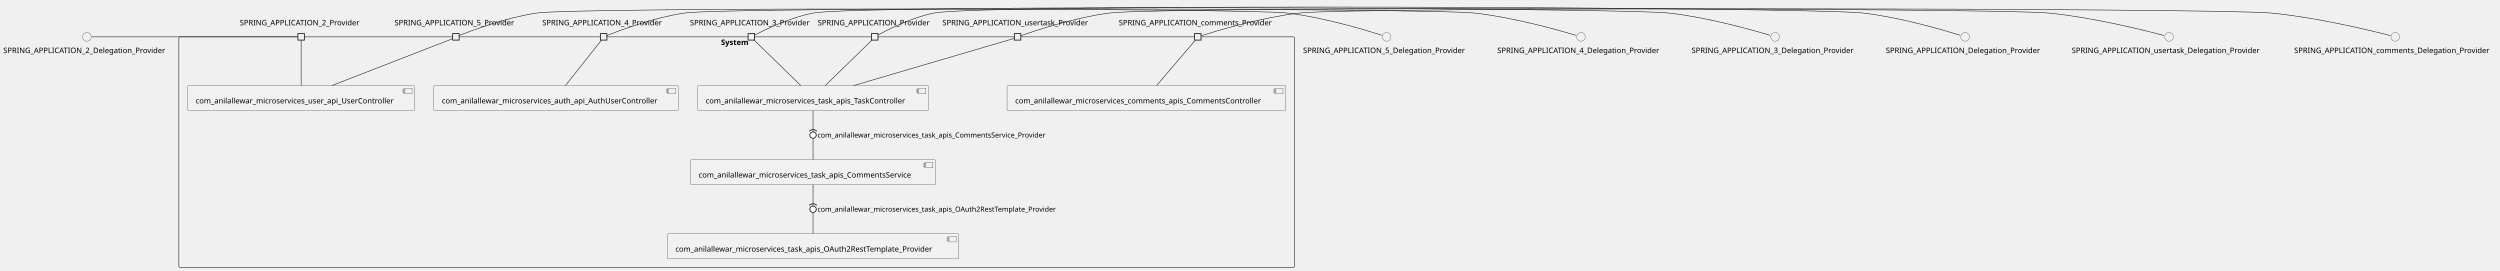
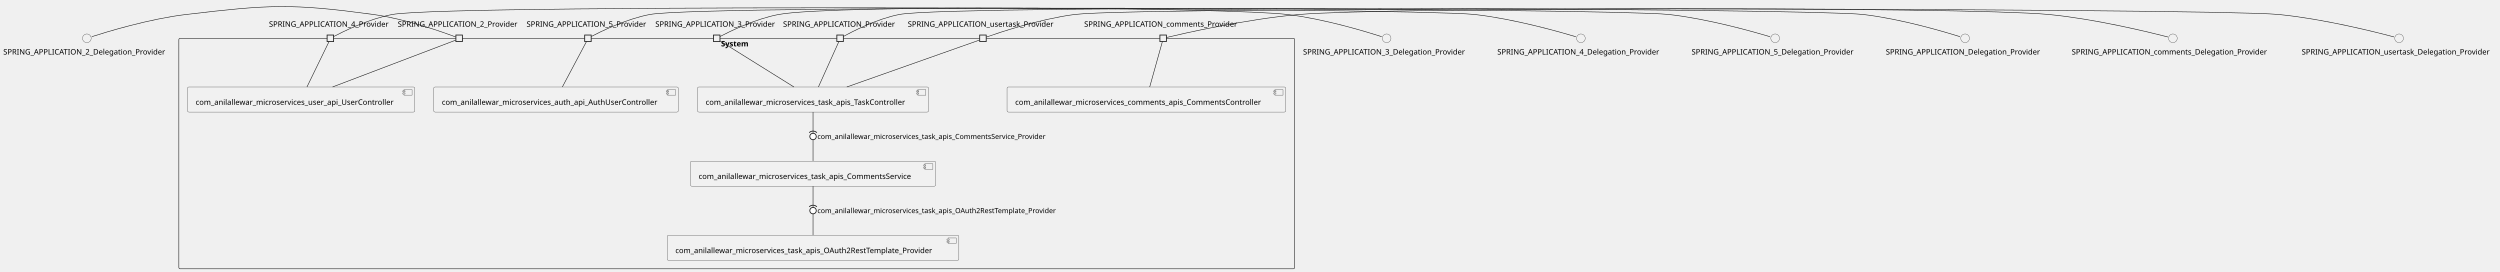
- <svg xmlns="http://www.w3.org/2000/svg" xmlns:xlink="http://www.w3.org/1999/xlink" contentStyleType="text/css" height="500px" preserveAspectRatio="none" style="width:4620px;height:500px;background:#FFFFFF;" version="1.1" viewBox="0 0 4620 500" width="4620px" zoomAndPan="magnify">
+ <svg xmlns="http://www.w3.org/2000/svg" xmlns:xlink="http://www.w3.org/1999/xlink" contentStyleType="text/css" height="502px" preserveAspectRatio="none" style="width:4620px;height:502px;background:#FFFFFF;" version="1.1" viewBox="0 0 4620 502" width="4620px" zoomAndPan="magnify">
  <defs />
  <g>
    <g id="cluster_System">
-       <rect fill="none" height="426" rx="2.5" ry="2.5" style="stroke:#181818;stroke-width:1.0;" width="2062" x="330.5" y="68.11" />
-       <text fill="#000000" font-family="sans-serif" font-size="14" font-weight="bold" lengthAdjust="spacing" textLength="58" x="1332.5" y="83.105">System</text>
+       <rect fill="none" height="426" rx="2.5" ry="2.5" style="stroke:#181818;stroke-width:1.0;" width="2062" x="330.5" y="70.76" />
+       <text fill="#000000" font-family="sans-serif" font-size="14" font-weight="bold" lengthAdjust="spacing" textLength="58" x="1332.5" y="85.755">System</text>
    </g>
    <g id="elem_com_anilallewar_microservices_auth_api_AuthUserController">
-       <a href="anilallewar-microservices-basics-spring-boot.repository#_kCAuhD5iEe-x7uYab6ABoQ" target="_top" title="anilallewar-microservices-basics-spring-boot.repository#_kCAuhD5iEe-x7uYab6ABoQ" xlink:actuate="onRequest" xlink:href="anilallewar-microservices-basics-spring-boot.repository#_kCAuhD5iEe-x7uYab6ABoQ" xlink:show="new" xlink:title="anilallewar-microservices-basics-spring-boot.repository#_kCAuhD5iEe-x7uYab6ABoQ" xlink:type="simple">
-         <rect fill="#F1F1F1" height="46.297" rx="2.5" ry="2.5" style="stroke:#181818;stroke-width:0.5;" width="452" x="801.5" y="158.11" />
-         <rect fill="#F1F1F1" height="10" style="stroke:#181818;stroke-width:0.5;" width="15" x="1233.5" y="163.11" />
-         <rect fill="#F1F1F1" height="2" style="stroke:#181818;stroke-width:0.5;" width="4" x="1231.5" y="165.11" />
-         <rect fill="#F1F1F1" height="2" style="stroke:#181818;stroke-width:0.5;" width="4" x="1231.5" y="169.11" />
-         <text fill="#000000" font-family="sans-serif" font-size="14" lengthAdjust="spacing" textLength="412" x="816.5" y="191.105">com_anilallewar_microservices_auth_api_AuthUserController</text>
+       <a href="anilallewar-microservices-basics-spring-boot.repository#_3fRmKj8rEe-TrZ9xdwLumw" target="_top" title="anilallewar-microservices-basics-spring-boot.repository#_3fRmKj8rEe-TrZ9xdwLumw" xlink:actuate="onRequest" xlink:href="anilallewar-microservices-basics-spring-boot.repository#_3fRmKj8rEe-TrZ9xdwLumw" xlink:show="new" xlink:title="anilallewar-microservices-basics-spring-boot.repository#_3fRmKj8rEe-TrZ9xdwLumw" xlink:type="simple">
+         <rect fill="#F1F1F1" height="46.297" rx="2.5" ry="2.5" style="stroke:#181818;stroke-width:0.5;" width="452" x="801.5" y="160.76" />
+         <rect fill="#F1F1F1" height="10" style="stroke:#181818;stroke-width:0.5;" width="15" x="1233.5" y="165.76" />
+         <rect fill="#F1F1F1" height="2" style="stroke:#181818;stroke-width:0.5;" width="4" x="1231.5" y="167.76" />
+         <rect fill="#F1F1F1" height="2" style="stroke:#181818;stroke-width:0.5;" width="4" x="1231.5" y="171.76" />
+         <text fill="#000000" font-family="sans-serif" font-size="14" lengthAdjust="spacing" textLength="412" x="816.5" y="193.755">com_anilallewar_microservices_auth_api_AuthUserController</text>
      </a>
    </g>
    <g id="elem_com_anilallewar_microservices_comments_apis_CommentsController">
-       <a href="anilallewar-microservices-basics-spring-boot.repository#_kCAuhD5iEe-x7uYab6ABoQ" target="_top" title="anilallewar-microservices-basics-spring-boot.repository#_kCAuhD5iEe-x7uYab6ABoQ" xlink:actuate="onRequest" xlink:href="anilallewar-microservices-basics-spring-boot.repository#_kCAuhD5iEe-x7uYab6ABoQ" xlink:show="new" xlink:title="anilallewar-microservices-basics-spring-boot.repository#_kCAuhD5iEe-x7uYab6ABoQ" xlink:type="simple">
-         <rect fill="#F1F1F1" height="46.297" rx="2.5" ry="2.5" style="stroke:#181818;stroke-width:0.5;" width="515" x="1861" y="158.11" />
-         <rect fill="#F1F1F1" height="10" style="stroke:#181818;stroke-width:0.5;" width="15" x="2356" y="163.11" />
-         <rect fill="#F1F1F1" height="2" style="stroke:#181818;stroke-width:0.5;" width="4" x="2354" y="165.11" />
-         <rect fill="#F1F1F1" height="2" style="stroke:#181818;stroke-width:0.5;" width="4" x="2354" y="169.11" />
-         <text fill="#000000" font-family="sans-serif" font-size="14" lengthAdjust="spacing" textLength="475" x="1876" y="191.105">com_anilallewar_microservices_comments_apis_CommentsController</text>
+       <a href="anilallewar-microservices-basics-spring-boot.repository#_3fRmKj8rEe-TrZ9xdwLumw" target="_top" title="anilallewar-microservices-basics-spring-boot.repository#_3fRmKj8rEe-TrZ9xdwLumw" xlink:actuate="onRequest" xlink:href="anilallewar-microservices-basics-spring-boot.repository#_3fRmKj8rEe-TrZ9xdwLumw" xlink:show="new" xlink:title="anilallewar-microservices-basics-spring-boot.repository#_3fRmKj8rEe-TrZ9xdwLumw" xlink:type="simple">
+         <rect fill="#F1F1F1" height="46.297" rx="2.5" ry="2.5" style="stroke:#181818;stroke-width:0.5;" width="515" x="1861" y="160.76" />
+         <rect fill="#F1F1F1" height="10" style="stroke:#181818;stroke-width:0.5;" width="15" x="2356" y="165.76" />
+         <rect fill="#F1F1F1" height="2" style="stroke:#181818;stroke-width:0.5;" width="4" x="2354" y="167.76" />
+         <rect fill="#F1F1F1" height="2" style="stroke:#181818;stroke-width:0.5;" width="4" x="2354" y="171.76" />
+         <text fill="#000000" font-family="sans-serif" font-size="14" lengthAdjust="spacing" textLength="475" x="1876" y="193.755">com_anilallewar_microservices_comments_apis_CommentsController</text>
      </a>
    </g>
    <g id="elem_com_anilallewar_microservices_task_apis_CommentsService">
-       <a href="anilallewar-microservices-basics-spring-boot.repository#_kCAuhD5iEe-x7uYab6ABoQ" target="_top" title="anilallewar-microservices-basics-spring-boot.repository#_kCAuhD5iEe-x7uYab6ABoQ" xlink:actuate="onRequest" xlink:href="anilallewar-microservices-basics-spring-boot.repository#_kCAuhD5iEe-x7uYab6ABoQ" xlink:show="new" xlink:title="anilallewar-microservices-basics-spring-boot.repository#_kCAuhD5iEe-x7uYab6ABoQ" xlink:type="simple">
-         <rect fill="#F1F1F1" height="46.297" rx="2.5" ry="2.5" style="stroke:#181818;stroke-width:0.5;" width="453" x="1276" y="295.11" />
-         <rect fill="#F1F1F1" height="10" style="stroke:#181818;stroke-width:0.5;" width="15" x="1709" y="300.11" />
-         <rect fill="#F1F1F1" height="2" style="stroke:#181818;stroke-width:0.5;" width="4" x="1707" y="302.11" />
-         <rect fill="#F1F1F1" height="2" style="stroke:#181818;stroke-width:0.5;" width="4" x="1707" y="306.11" />
-         <text fill="#000000" font-family="sans-serif" font-size="14" lengthAdjust="spacing" textLength="413" x="1291" y="328.105">com_anilallewar_microservices_task_apis_CommentsService</text>
+       <a href="anilallewar-microservices-basics-spring-boot.repository#_3fRmKj8rEe-TrZ9xdwLumw" target="_top" title="anilallewar-microservices-basics-spring-boot.repository#_3fRmKj8rEe-TrZ9xdwLumw" xlink:actuate="onRequest" xlink:href="anilallewar-microservices-basics-spring-boot.repository#_3fRmKj8rEe-TrZ9xdwLumw" xlink:show="new" xlink:title="anilallewar-microservices-basics-spring-boot.repository#_3fRmKj8rEe-TrZ9xdwLumw" xlink:type="simple">
+         <rect fill="#F1F1F1" height="46.297" rx="2.5" ry="2.5" style="stroke:#181818;stroke-width:0.5;" width="453" x="1276" y="297.76" />
+         <rect fill="#F1F1F1" height="10" style="stroke:#181818;stroke-width:0.5;" width="15" x="1709" y="302.76" />
+         <rect fill="#F1F1F1" height="2" style="stroke:#181818;stroke-width:0.5;" width="4" x="1707" y="304.76" />
+         <rect fill="#F1F1F1" height="2" style="stroke:#181818;stroke-width:0.5;" width="4" x="1707" y="308.76" />
+         <text fill="#000000" font-family="sans-serif" font-size="14" lengthAdjust="spacing" textLength="413" x="1291" y="330.755">com_anilallewar_microservices_task_apis_CommentsService</text>
      </a>
    </g>
    <g id="elem_com_anilallewar_microservices_task_apis_OAuth2RestTemplate_Provider">
-       <a href="anilallewar-microservices-basics-spring-boot.repository#_kCAuhD5iEe-x7uYab6ABoQ" target="_top" title="anilallewar-microservices-basics-spring-boot.repository#_kCAuhD5iEe-x7uYab6ABoQ" xlink:actuate="onRequest" xlink:href="anilallewar-microservices-basics-spring-boot.repository#_kCAuhD5iEe-x7uYab6ABoQ" xlink:show="new" xlink:title="anilallewar-microservices-basics-spring-boot.repository#_kCAuhD5iEe-x7uYab6ABoQ" xlink:type="simple">
-         <rect fill="#F1F1F1" height="46.297" rx="2.5" ry="2.5" style="stroke:#181818;stroke-width:0.5;" width="539" x="1233" y="432.11" />
-         <rect fill="#F1F1F1" height="10" style="stroke:#181818;stroke-width:0.5;" width="15" x="1752" y="437.11" />
-         <rect fill="#F1F1F1" height="2" style="stroke:#181818;stroke-width:0.5;" width="4" x="1750" y="439.11" />
-         <rect fill="#F1F1F1" height="2" style="stroke:#181818;stroke-width:0.5;" width="4" x="1750" y="443.11" />
-         <text fill="#000000" font-family="sans-serif" font-size="14" lengthAdjust="spacing" textLength="499" x="1248" y="465.105">com_anilallewar_microservices_task_apis_OAuth2RestTemplate_Provider</text>
+       <a href="anilallewar-microservices-basics-spring-boot.repository#_3fRmKj8rEe-TrZ9xdwLumw" target="_top" title="anilallewar-microservices-basics-spring-boot.repository#_3fRmKj8rEe-TrZ9xdwLumw" xlink:actuate="onRequest" xlink:href="anilallewar-microservices-basics-spring-boot.repository#_3fRmKj8rEe-TrZ9xdwLumw" xlink:show="new" xlink:title="anilallewar-microservices-basics-spring-boot.repository#_3fRmKj8rEe-TrZ9xdwLumw" xlink:type="simple">
+         <rect fill="#F1F1F1" height="46.297" rx="2.5" ry="2.5" style="stroke:#181818;stroke-width:0.5;" width="539" x="1233" y="434.76" />
+         <rect fill="#F1F1F1" height="10" style="stroke:#181818;stroke-width:0.5;" width="15" x="1752" y="439.76" />
+         <rect fill="#F1F1F1" height="2" style="stroke:#181818;stroke-width:0.5;" width="4" x="1750" y="441.76" />
+         <rect fill="#F1F1F1" height="2" style="stroke:#181818;stroke-width:0.5;" width="4" x="1750" y="445.76" />
+         <text fill="#000000" font-family="sans-serif" font-size="14" lengthAdjust="spacing" textLength="499" x="1248" y="467.755">com_anilallewar_microservices_task_apis_OAuth2RestTemplate_Provider</text>
      </a>
    </g>
    <g id="elem_com_anilallewar_microservices_task_apis_TaskController">
-       <a href="anilallewar-microservices-basics-spring-boot.repository#_kCAuhD5iEe-x7uYab6ABoQ" target="_top" title="anilallewar-microservices-basics-spring-boot.repository#_kCAuhD5iEe-x7uYab6ABoQ" xlink:actuate="onRequest" xlink:href="anilallewar-microservices-basics-spring-boot.repository#_kCAuhD5iEe-x7uYab6ABoQ" xlink:show="new" xlink:title="anilallewar-microservices-basics-spring-boot.repository#_kCAuhD5iEe-x7uYab6ABoQ" xlink:type="simple">
-         <rect fill="#F1F1F1" height="46.297" rx="2.5" ry="2.5" style="stroke:#181818;stroke-width:0.5;" width="427" x="1289" y="158.11" />
-         <rect fill="#F1F1F1" height="10" style="stroke:#181818;stroke-width:0.5;" width="15" x="1696" y="163.11" />
-         <rect fill="#F1F1F1" height="2" style="stroke:#181818;stroke-width:0.5;" width="4" x="1694" y="165.11" />
-         <rect fill="#F1F1F1" height="2" style="stroke:#181818;stroke-width:0.5;" width="4" x="1694" y="169.11" />
-         <text fill="#000000" font-family="sans-serif" font-size="14" lengthAdjust="spacing" textLength="387" x="1304" y="191.105">com_anilallewar_microservices_task_apis_TaskController</text>
+       <a href="anilallewar-microservices-basics-spring-boot.repository#_3fRmKj8rEe-TrZ9xdwLumw" target="_top" title="anilallewar-microservices-basics-spring-boot.repository#_3fRmKj8rEe-TrZ9xdwLumw" xlink:actuate="onRequest" xlink:href="anilallewar-microservices-basics-spring-boot.repository#_3fRmKj8rEe-TrZ9xdwLumw" xlink:show="new" xlink:title="anilallewar-microservices-basics-spring-boot.repository#_3fRmKj8rEe-TrZ9xdwLumw" xlink:type="simple">
+         <rect fill="#F1F1F1" height="46.297" rx="2.5" ry="2.5" style="stroke:#181818;stroke-width:0.5;" width="427" x="1289" y="160.76" />
+         <rect fill="#F1F1F1" height="10" style="stroke:#181818;stroke-width:0.5;" width="15" x="1696" y="165.76" />
+         <rect fill="#F1F1F1" height="2" style="stroke:#181818;stroke-width:0.5;" width="4" x="1694" y="167.76" />
+         <rect fill="#F1F1F1" height="2" style="stroke:#181818;stroke-width:0.5;" width="4" x="1694" y="171.76" />
+         <text fill="#000000" font-family="sans-serif" font-size="14" lengthAdjust="spacing" textLength="387" x="1304" y="193.755">com_anilallewar_microservices_task_apis_TaskController</text>
      </a>
    </g>
    <g id="elem_com_anilallewar_microservices_user_api_UserController">
-       <a href="anilallewar-microservices-basics-spring-boot.repository#_kCAuhD5iEe-x7uYab6ABoQ" target="_top" title="anilallewar-microservices-basics-spring-boot.repository#_kCAuhD5iEe-x7uYab6ABoQ" xlink:actuate="onRequest" xlink:href="anilallewar-microservices-basics-spring-boot.repository#_kCAuhD5iEe-x7uYab6ABoQ" xlink:show="new" xlink:title="anilallewar-microservices-basics-spring-boot.repository#_kCAuhD5iEe-x7uYab6ABoQ" xlink:type="simple">
-         <rect fill="#F1F1F1" height="46.297" rx="2.5" ry="2.5" style="stroke:#181818;stroke-width:0.5;" width="420" x="346.5" y="158.11" />
-         <rect fill="#F1F1F1" height="10" style="stroke:#181818;stroke-width:0.5;" width="15" x="746.5" y="163.11" />
-         <rect fill="#F1F1F1" height="2" style="stroke:#181818;stroke-width:0.5;" width="4" x="744.5" y="165.11" />
-         <rect fill="#F1F1F1" height="2" style="stroke:#181818;stroke-width:0.5;" width="4" x="744.5" y="169.11" />
-         <text fill="#000000" font-family="sans-serif" font-size="14" lengthAdjust="spacing" textLength="380" x="361.5" y="191.105">com_anilallewar_microservices_user_api_UserController</text>
+       <a href="anilallewar-microservices-basics-spring-boot.repository#_3fRmKj8rEe-TrZ9xdwLumw" target="_top" title="anilallewar-microservices-basics-spring-boot.repository#_3fRmKj8rEe-TrZ9xdwLumw" xlink:actuate="onRequest" xlink:href="anilallewar-microservices-basics-spring-boot.repository#_3fRmKj8rEe-TrZ9xdwLumw" xlink:show="new" xlink:title="anilallewar-microservices-basics-spring-boot.repository#_3fRmKj8rEe-TrZ9xdwLumw" xlink:type="simple">
+         <rect fill="#F1F1F1" height="46.297" rx="2.5" ry="2.5" style="stroke:#181818;stroke-width:0.5;" width="420" x="346.5" y="160.76" />
+         <rect fill="#F1F1F1" height="10" style="stroke:#181818;stroke-width:0.5;" width="15" x="746.5" y="165.76" />
+         <rect fill="#F1F1F1" height="2" style="stroke:#181818;stroke-width:0.5;" width="4" x="744.5" y="167.76" />
+         <rect fill="#F1F1F1" height="2" style="stroke:#181818;stroke-width:0.5;" width="4" x="744.5" y="171.76" />
+         <text fill="#000000" font-family="sans-serif" font-size="14" lengthAdjust="spacing" textLength="380" x="361.5" y="193.755">com_anilallewar_microservices_user_api_UserController</text>
      </a>
    </g>
-     <text fill="#000000" font-family="sans-serif" font-size="14" lengthAdjust="spacing" textLength="227" x="443" y="46.808">SPRING_APPLICATION_2_Provider</text>
-     <rect fill="#F1F1F1" height="12" style="stroke:#181818;stroke-width:1.5;" width="12" x="550.5" y="62.11" />
-     <text fill="#000000" font-family="sans-serif" font-size="14" lengthAdjust="spacing" textLength="227" x="1275" y="46.808">SPRING_APPLICATION_3_Provider</text>
-     <rect fill="#F1F1F1" height="12" style="stroke:#181818;stroke-width:1.5;" width="12" x="1382.5" y="62.11" />
-     <text fill="#000000" font-family="sans-serif" font-size="14" lengthAdjust="spacing" textLength="227" x="1002" y="46.808">SPRING_APPLICATION_4_Provider</text>
-     <rect fill="#F1F1F1" height="12" style="stroke:#181818;stroke-width:1.5;" width="12" x="1109.5" y="62.11" />
-     <text fill="#000000" font-family="sans-serif" font-size="14" lengthAdjust="spacing" textLength="227" x="729" y="46.808">SPRING_APPLICATION_5_Provider</text>
-     <rect fill="#F1F1F1" height="12" style="stroke:#181818;stroke-width:1.5;" width="12" x="836.5" y="62.11" />
-     <text fill="#000000" font-family="sans-serif" font-size="14" lengthAdjust="spacing" textLength="211" x="1511" y="46.808">SPRING_APPLICATION_Provider</text>
-     <rect fill="#F1F1F1" height="12" style="stroke:#181818;stroke-width:1.5;" width="12" x="1610.5" y="62.11" />
-     <text fill="#000000" font-family="sans-serif" font-size="14" lengthAdjust="spacing" textLength="292" x="2067.5" y="46.808">SPRING_APPLICATION_comments_Provider</text>
-     <rect fill="#F1F1F1" height="12" style="stroke:#181818;stroke-width:1.5;" width="12" x="2207.5" y="62.11" />
-     <text fill="#000000" font-family="sans-serif" font-size="14" lengthAdjust="spacing" textLength="278" x="1741.5" y="46.808">SPRING_APPLICATION_usertask_Provider</text>
-     <rect fill="#F1F1F1" height="12" style="stroke:#181818;stroke-width:1.5;" width="12" x="1874.5" y="62.11" />
+     <text fill="#000000" font-family="sans-serif" font-size="14" lengthAdjust="spacing" textLength="227" x="735" y="49.458">SPRING_APPLICATION_2_Provider</text>
+     <rect fill="#F1F1F1" height="12" style="stroke:#181818;stroke-width:1.5;" width="12" x="842.5" y="64.76" />
+     <text fill="#000000" font-family="sans-serif" font-size="14" lengthAdjust="spacing" textLength="227" x="1211" y="49.458">SPRING_APPLICATION_3_Provider</text>
+     <rect fill="#F1F1F1" height="12" style="stroke:#181818;stroke-width:1.5;" width="12" x="1318.5" y="64.76" />
+     <text fill="#000000" font-family="sans-serif" font-size="14" lengthAdjust="spacing" textLength="227" x="497" y="49.458">SPRING_APPLICATION_4_Provider</text>
+     <rect fill="#F1F1F1" height="12" style="stroke:#181818;stroke-width:1.5;" width="12" x="604.5" y="64.76" />
+     <text fill="#000000" font-family="sans-serif" font-size="14" lengthAdjust="spacing" textLength="227" x="973" y="49.458">SPRING_APPLICATION_5_Provider</text>
+     <rect fill="#F1F1F1" height="12" style="stroke:#181818;stroke-width:1.5;" width="12" x="1080.5" y="64.76" />
+     <text fill="#000000" font-family="sans-serif" font-size="14" lengthAdjust="spacing" textLength="211" x="1447" y="49.458">SPRING_APPLICATION_Provider</text>
+     <rect fill="#F1F1F1" height="12" style="stroke:#181818;stroke-width:1.5;" width="12" x="1546.5" y="64.76" />
+     <text fill="#000000" font-family="sans-serif" font-size="14" lengthAdjust="spacing" textLength="292" x="2003.5" y="49.458">SPRING_APPLICATION_comments_Provider</text>
+     <rect fill="#F1F1F1" height="12" style="stroke:#181818;stroke-width:1.5;" width="12" x="2143.5" y="64.76" />
+     <text fill="#000000" font-family="sans-serif" font-size="14" lengthAdjust="spacing" textLength="278" x="1677.5" y="49.458">SPRING_APPLICATION_usertask_Provider</text>
+     <rect fill="#F1F1F1" height="12" style="stroke:#181818;stroke-width:1.5;" width="12" x="1810.5" y="64.76" />
    <g id="elem_SPRING_APPLICATION_2_Delegation_Provider">
-       <ellipse cx="160.5" cy="68.11" fill="#F1F1F1" rx="8" ry="8" style="stroke:#181818;stroke-width:0.5;" />
-       <text fill="#000000" font-family="sans-serif" font-size="14" lengthAdjust="spacing" textLength="309" x="6" y="98.105">SPRING_APPLICATION_2_Delegation_Provider</text>
+       <ellipse cx="160.5" cy="70.76" fill="#F1F1F1" rx="8" ry="8" style="stroke:#181818;stroke-width:0.5;" />
+       <text fill="#000000" font-family="sans-serif" font-size="14" lengthAdjust="spacing" textLength="309" x="6" y="100.755">SPRING_APPLICATION_2_Delegation_Provider</text>
    </g>
    <g id="elem_SPRING_APPLICATION_3_Delegation_Provider">
-       <ellipse cx="3280.5" cy="68.11" fill="#F1F1F1" rx="8" ry="8" style="stroke:#181818;stroke-width:0.5;" />
-       <text fill="#000000" font-family="sans-serif" font-size="14" lengthAdjust="spacing" textLength="309" x="3126" y="98.105">SPRING_APPLICATION_3_Delegation_Provider</text>
+       <ellipse cx="2562.5" cy="70.76" fill="#F1F1F1" rx="8" ry="8" style="stroke:#181818;stroke-width:0.5;" />
+       <text fill="#000000" font-family="sans-serif" font-size="14" lengthAdjust="spacing" textLength="309" x="2408" y="100.755">SPRING_APPLICATION_3_Delegation_Provider</text>
    </g>
    <g id="elem_SPRING_APPLICATION_4_Delegation_Provider">
-       <ellipse cx="2921.5" cy="68.11" fill="#F1F1F1" rx="8" ry="8" style="stroke:#181818;stroke-width:0.5;" />
-       <text fill="#000000" font-family="sans-serif" font-size="14" lengthAdjust="spacing" textLength="309" x="2767" y="98.105">SPRING_APPLICATION_4_Delegation_Provider</text>
+       <ellipse cx="2921.5" cy="70.76" fill="#F1F1F1" rx="8" ry="8" style="stroke:#181818;stroke-width:0.5;" />
+       <text fill="#000000" font-family="sans-serif" font-size="14" lengthAdjust="spacing" textLength="309" x="2767" y="100.755">SPRING_APPLICATION_4_Delegation_Provider</text>
    </g>
    <g id="elem_SPRING_APPLICATION_5_Delegation_Provider">
-       <ellipse cx="2562.5" cy="68.11" fill="#F1F1F1" rx="8" ry="8" style="stroke:#181818;stroke-width:0.5;" />
-       <text fill="#000000" font-family="sans-serif" font-size="14" lengthAdjust="spacing" textLength="309" x="2408" y="98.105">SPRING_APPLICATION_5_Delegation_Provider</text>
+       <ellipse cx="3280.5" cy="70.76" fill="#F1F1F1" rx="8" ry="8" style="stroke:#181818;stroke-width:0.5;" />
+       <text fill="#000000" font-family="sans-serif" font-size="14" lengthAdjust="spacing" textLength="309" x="3126" y="100.755">SPRING_APPLICATION_5_Delegation_Provider</text>
    </g>
    <g id="elem_SPRING_APPLICATION_Delegation_Provider">
-       <ellipse cx="3631.5" cy="68.11" fill="#F1F1F1" rx="8" ry="8" style="stroke:#181818;stroke-width:0.5;" />
-       <text fill="#000000" font-family="sans-serif" font-size="14" lengthAdjust="spacing" textLength="293" x="3485" y="98.105">SPRING_APPLICATION_Delegation_Provider</text>
+       <ellipse cx="3631.5" cy="70.76" fill="#F1F1F1" rx="8" ry="8" style="stroke:#181818;stroke-width:0.5;" />
+       <text fill="#000000" font-family="sans-serif" font-size="14" lengthAdjust="spacing" textLength="293" x="3485" y="100.755">SPRING_APPLICATION_Delegation_Provider</text>
    </g>
    <g id="elem_SPRING_APPLICATION_comments_Delegation_Provider">
-       <ellipse cx="4426.5" cy="68.11" fill="#F1F1F1" rx="8" ry="8" style="stroke:#181818;stroke-width:0.5;" />
-       <text fill="#000000" font-family="sans-serif" font-size="14" lengthAdjust="spacing" textLength="374" x="4239.5" y="98.105">SPRING_APPLICATION_comments_Delegation_Provider</text>
+       <ellipse cx="4015.5" cy="70.76" fill="#F1F1F1" rx="8" ry="8" style="stroke:#181818;stroke-width:0.5;" />
+       <text fill="#000000" font-family="sans-serif" font-size="14" lengthAdjust="spacing" textLength="374" x="3828.5" y="100.755">SPRING_APPLICATION_comments_Delegation_Provider</text>
    </g>
    <g id="elem_SPRING_APPLICATION_usertask_Delegation_Provider">
-       <ellipse cx="4008.5" cy="68.11" fill="#F1F1F1" rx="8" ry="8" style="stroke:#181818;stroke-width:0.5;" />
-       <text fill="#000000" font-family="sans-serif" font-size="14" lengthAdjust="spacing" textLength="360" x="3828.5" y="98.105">SPRING_APPLICATION_usertask_Delegation_Provider</text>
+       <ellipse cx="4433.5" cy="70.76" fill="#F1F1F1" rx="8" ry="8" style="stroke:#181818;stroke-width:0.5;" />
+       <text fill="#000000" font-family="sans-serif" font-size="14" lengthAdjust="spacing" textLength="360" x="4253.5" y="100.755">SPRING_APPLICATION_usertask_Delegation_Provider</text>
    </g>
    <g id="link_SPRING_APPLICATION_2_Delegation_Provider_SPRING_APPLICATION_2_Provider">
-       <path d="M169.73,68.11 C222.11,68.11 508.14,68.11 550.31,68.11 " fill="none" id="SPRING_APPLICATION_2_Delegation_Provider-SPRING_APPLICATION_2_Provider" style="stroke:#181818;stroke-width:1.0;" />
+       <path d="M169.53,67.79 C195.97,59.27 275.68,34.84 344,26.76 C496.71,8.71 537.63,6 690,26.76 C750.84,35.05 821.28,60.45 842.29,68.37 " fill="none" id="SPRING_APPLICATION_2_Delegation_Provider-SPRING_APPLICATION_2_Provider" style="stroke:#181818;stroke-width:1.0;" />
    </g>
    <g id="link_SPRING_APPLICATION_2_Provider_com_anilallewar_microservices_user_api_UserController">
-       <path d="M556.5,74.17 C556.5,88.76 556.5,131.57 556.5,158.09 " fill="none" id="SPRING_APPLICATION_2_Provider-com_anilallewar_microservices_user_api_UserController" style="stroke:#181818;stroke-width:1.0;" />
+       <path d="M842.4,74.08 C813.61,85.02 689.6,132.16 614.68,160.64 " fill="none" id="SPRING_APPLICATION_2_Provider-com_anilallewar_microservices_user_api_UserController" style="stroke:#181818;stroke-width:1.0;" />
    </g>
    <g id="link_SPRING_APPLICATION_3_Delegation_Provider_SPRING_APPLICATION_3_Provider">
-       <path d="M3271.22,65.26 C3243.27,56.85 3157.32,32.22 3084,24.11 C2996.7,14.46 1589.36,8.09 1503,24.11 C1459.66,32.15 1411.55,55.96 1394.72,64.77 " fill="none" id="SPRING_APPLICATION_3_Delegation_Provider-SPRING_APPLICATION_3_Provider" style="stroke:#181818;stroke-width:1.0;" />
+       <path d="M2553.47,67.79 C2527.03,59.27 2447.32,34.84 2379,26.76 C2275.28,14.5 1541.69,7.71 1439,26.76 C1395.66,34.8 1347.55,58.61 1330.72,67.42 " fill="none" id="SPRING_APPLICATION_3_Delegation_Provider-SPRING_APPLICATION_3_Provider" style="stroke:#181818;stroke-width:1.0;" />
    </g>
    <g id="link_SPRING_APPLICATION_3_Provider_com_anilallewar_microservices_task_apis_TaskController">
-       <path d="M1393.69,74.17 C1408.68,88.76 1452.64,131.57 1479.88,158.09 " fill="none" id="SPRING_APPLICATION_3_Provider-com_anilallewar_microservices_task_apis_TaskController" style="stroke:#181818;stroke-width:1.0;" />
+       <path d="M1330.84,75.71 C1352.33,89.11 1423.54,133.52 1467.2,160.75 " fill="none" id="SPRING_APPLICATION_3_Provider-com_anilallewar_microservices_task_apis_TaskController" style="stroke:#181818;stroke-width:1.0;" />
    </g>
    <g id="link_SPRING_APPLICATION_4_Delegation_Provider_SPRING_APPLICATION_4_Provider">
-       <path d="M2912.22,65.26 C2884.27,56.85 2798.32,32.22 2725,24.11 C2644.38,15.19 1345.28,12.54 1265,24.11 C1207.69,32.37 1141.73,57.57 1121.62,65.61 " fill="none" id="SPRING_APPLICATION_4_Delegation_Provider-SPRING_APPLICATION_4_Provider" style="stroke:#181818;stroke-width:1.0;" />
+       <path d="M2912.22,67.91 C2884.27,59.5 2798.32,34.87 2725,26.76 C2614.56,14.55 834.25,6.49 725,26.76 C681.66,34.8 633.55,58.61 616.72,67.42 " fill="none" id="SPRING_APPLICATION_4_Delegation_Provider-SPRING_APPLICATION_4_Provider" style="stroke:#181818;stroke-width:1.0;" />
    </g>
-     <g id="link_SPRING_APPLICATION_4_Provider_com_anilallewar_microservices_auth_api_AuthUserController">
-       <path d="M1111.49,74.17 C1099.92,88.76 1065.99,131.57 1044.96,158.09 " fill="none" id="SPRING_APPLICATION_4_Provider-com_anilallewar_microservices_auth_api_AuthUserController" style="stroke:#181818;stroke-width:1.0;" />
+     <g id="link_SPRING_APPLICATION_4_Provider_com_anilallewar_microservices_user_api_UserController">
+       <path d="M608.04,76.82 C600.94,91.41 580.12,134.22 567.21,160.74 " fill="none" id="SPRING_APPLICATION_4_Provider-com_anilallewar_microservices_user_api_UserController" style="stroke:#181818;stroke-width:1.0;" />
    </g>
    <g id="link_SPRING_APPLICATION_5_Delegation_Provider_SPRING_APPLICATION_5_Provider">
-       <path d="M2553.47,65.14 C2527.03,56.62 2447.32,32.19 2379,24.11 C2302.48,15.06 1068.27,13.12 992,24.11 C934.69,32.37 868.73,57.57 848.62,65.61 " fill="none" id="SPRING_APPLICATION_5_Delegation_Provider-SPRING_APPLICATION_5_Provider" style="stroke:#181818;stroke-width:1.0;" />
+       <path d="M3271.22,67.91 C3243.27,59.5 3157.32,34.87 3084,26.76 C2980.02,15.26 1303.86,7.68 1201,26.76 C1157.66,34.8 1109.55,58.61 1092.72,67.42 " fill="none" id="SPRING_APPLICATION_5_Delegation_Provider-SPRING_APPLICATION_5_Provider" style="stroke:#181818;stroke-width:1.0;" />
    </g>
-     <g id="link_SPRING_APPLICATION_5_Provider_com_anilallewar_microservices_user_api_UserController">
-       <path d="M836.26,71.53 C807.55,82.68 686.4,129.69 613.27,158.08 " fill="none" id="SPRING_APPLICATION_5_Provider-com_anilallewar_microservices_user_api_UserController" style="stroke:#181818;stroke-width:1.0;" />
+     <g id="link_SPRING_APPLICATION_5_Provider_com_anilallewar_microservices_auth_api_AuthUserController">
+       <path d="M1083.81,76.82 C1076.06,91.41 1053.3,134.22 1039.2,160.74 " fill="none" id="SPRING_APPLICATION_5_Provider-com_anilallewar_microservices_auth_api_AuthUserController" style="stroke:#181818;stroke-width:1.0;" />
    </g>
    <g id="link_SPRING_APPLICATION_Delegation_Provider_SPRING_APPLICATION_Provider">
-       <path d="M3622.22,65.14 C3595.04,56.62 3513.11,32.18 3443,24.11 C3348.24,13.2 1819.65,6 1726,24.11 C1684.56,32.12 1638.91,55.73 1622.66,64.65 " fill="none" id="SPRING_APPLICATION_Delegation_Provider-SPRING_APPLICATION_Provider" style="stroke:#181818;stroke-width:1.0;" />
+       <path d="M3622.22,67.79 C3595.04,59.27 3513.11,34.83 3443,26.76 C3344.71,15.44 1759.14,7.97 1662,26.76 C1620.56,34.77 1574.91,58.38 1558.66,67.3 " fill="none" id="SPRING_APPLICATION_Delegation_Provider-SPRING_APPLICATION_Provider" style="stroke:#181818;stroke-width:1.0;" />
    </g>
    <g id="link_SPRING_APPLICATION_Provider_com_anilallewar_microservices_task_apis_TaskController">
-       <path d="M1611.31,74.17 C1596.32,88.76 1552.36,131.57 1525.12,158.09 " fill="none" id="SPRING_APPLICATION_Provider-com_anilallewar_microservices_task_apis_TaskController" style="stroke:#181818;stroke-width:1.0;" />
+       <path d="M1550.22,76.82 C1543.65,91.41 1524.37,134.22 1512.42,160.74 " fill="none" id="SPRING_APPLICATION_Provider-com_anilallewar_microservices_task_apis_TaskController" style="stroke:#181818;stroke-width:1.0;" />
    </g>
    <g id="link_SPRING_APPLICATION_comments_Delegation_Provider_SPRING_APPLICATION_comments_Provider">
-       <path d="M4417.41,65.72 C4386.69,57.79 4283.83,32.36 4197,24.11 C4097.67,14.67 2500.12,12.64 2401,24.11 C2328.26,32.53 2242.76,58.74 2219.56,66.15 " fill="none" id="SPRING_APPLICATION_comments_Delegation_Provider-SPRING_APPLICATION_comments_Provider" style="stroke:#181818;stroke-width:1.0;" />
+       <path d="M4006.41,68.37 C3975.69,60.44 3872.83,35.01 3786,26.76 C3632.8,12.21 2554.31,13.45 2401,26.76 C2302.08,35.35 2183.72,62.59 2155.67,69.27 " fill="none" id="SPRING_APPLICATION_comments_Delegation_Provider-SPRING_APPLICATION_comments_Provider" style="stroke:#181818;stroke-width:1.0;" />
    </g>
    <g id="link_SPRING_APPLICATION_comments_Provider_com_anilallewar_microservices_comments_apis_CommentsController">
-       <path d="M2209.17,74.17 C2196.68,88.76 2160.05,131.57 2137.35,158.09 " fill="none" id="SPRING_APPLICATION_comments_Provider-com_anilallewar_microservices_comments_apis_CommentsController" style="stroke:#181818;stroke-width:1.0;" />
+       <path d="M2148.09,76.82 C2144.01,91.41 2132.06,134.22 2124.65,160.74 " fill="none" id="SPRING_APPLICATION_comments_Provider-com_anilallewar_microservices_comments_apis_CommentsController" style="stroke:#181818;stroke-width:1.0;" />
    </g>
    <g id="link_SPRING_APPLICATION_usertask_Delegation_Provider_SPRING_APPLICATION_usertask_Provider">
-       <path d="M3999.27,65.61 C3969,57.55 3869.86,32.32 3786,24.11 C3690.01,14.71 2145.67,11.9 2050,24.11 C1984.56,32.47 1908.27,58.27 1886.55,65.94 " fill="none" id="SPRING_APPLICATION_usertask_Delegation_Provider-SPRING_APPLICATION_usertask_Provider" style="stroke:#181818;stroke-width:1.0;" />
+       <path d="M4424.27,68.26 C4394,60.2 4294.86,34.97 4211,26.76 C4087.98,14.71 2108.62,11.1 1986,26.76 C1920.56,35.12 1844.27,60.92 1822.55,68.59 " fill="none" id="SPRING_APPLICATION_usertask_Delegation_Provider-SPRING_APPLICATION_usertask_Provider" style="stroke:#181818;stroke-width:1.0;" />
    </g>
    <g id="link_SPRING_APPLICATION_usertask_Provider_com_anilallewar_microservices_task_apis_TaskController">
-       <path d="M1874.25,70.94 C1840.32,80.91 1676.03,129.15 1577.57,158.07 " fill="none" id="SPRING_APPLICATION_usertask_Provider-com_anilallewar_microservices_task_apis_TaskController" style="stroke:#181818;stroke-width:1.0;" />
+       <path d="M1810.23,73.98 C1779.8,84.73 1645.76,132.12 1564.96,160.68 " fill="none" id="SPRING_APPLICATION_usertask_Provider-com_anilallewar_microservices_task_apis_TaskController" style="stroke:#181818;stroke-width:1.0;" />
    </g>
    <g id="link_com_anilallewar_microservices_task_apis_TaskController_com_anilallewar_microservices_task_apis_CommentsService">
-       <path d="M1502.5,204.4 C1502.5,229.42 1502.5,269.76 1502.5,294.78 " fill="none" id="com_anilallewar_microservices_task_apis_TaskController-com_anilallewar_microservices_task_apis_CommentsService" style="stroke:#181818;stroke-width:1.0;" />
-       <text fill="#000000" font-family="sans-serif" font-size="13" lengthAdjust="spacing" textLength="447" x="1510.5" y="254.177">com_anilallewar_microservices_task_apis_CommentsService_Provider</text>
-       <path d="M1509.571,242.519 A10,10 0 0 0 1495.429 242.519" fill="none" style="stroke:#181818;stroke-width:1.5;" />
-       <ellipse cx="1502.5" cy="249.59" fill="#FFFFFF" rx="6" ry="6" style="stroke:#181818;stroke-width:1.5;" />
+       <path d="M1502.5,207.05 C1502.5,232.07 1502.5,272.41 1502.5,297.43 " fill="none" id="com_anilallewar_microservices_task_apis_TaskController-com_anilallewar_microservices_task_apis_CommentsService" style="stroke:#181818;stroke-width:1.0;" />
+       <text fill="#000000" font-family="sans-serif" font-size="13" lengthAdjust="spacing" textLength="447" x="1510.5" y="256.827">com_anilallewar_microservices_task_apis_CommentsService_Provider</text>
+       <path d="M1509.571,245.169 A10,10 0 0 0 1495.429 245.169" fill="none" style="stroke:#181818;stroke-width:1.5;" />
+       <ellipse cx="1502.5" cy="252.24" fill="#FFFFFF" rx="6" ry="6" style="stroke:#181818;stroke-width:1.5;" />
    </g>
    <g id="link_com_anilallewar_microservices_task_apis_CommentsService_com_anilallewar_microservices_task_apis_OAuth2RestTemplate_Provider">
-       <path d="M1502.5,341.4 C1502.5,366.42 1502.5,406.76 1502.5,431.78 " fill="none" id="com_anilallewar_microservices_task_apis_CommentsService-com_anilallewar_microservices_task_apis_OAuth2RestTemplate_Provider" style="stroke:#181818;stroke-width:1.0;" />
-       <text fill="#000000" font-family="sans-serif" font-size="13" lengthAdjust="spacing" textLength="465" x="1510.5" y="391.177">com_anilallewar_microservices_task_apis_OAuth2RestTemplate_Provider</text>
-       <path d="M1509.571,379.519 A10,10 0 0 0 1495.429 379.519" fill="none" style="stroke:#181818;stroke-width:1.5;" />
-       <ellipse cx="1502.5" cy="386.59" fill="#FFFFFF" rx="6" ry="6" style="stroke:#181818;stroke-width:1.5;" />
+       <path d="M1502.5,344.05 C1502.5,369.07 1502.5,409.41 1502.5,434.43 " fill="none" id="com_anilallewar_microservices_task_apis_CommentsService-com_anilallewar_microservices_task_apis_OAuth2RestTemplate_Provider" style="stroke:#181818;stroke-width:1.0;" />
+       <text fill="#000000" font-family="sans-serif" font-size="13" lengthAdjust="spacing" textLength="465" x="1510.5" y="393.827">com_anilallewar_microservices_task_apis_OAuth2RestTemplate_Provider</text>
+       <path d="M1509.571,382.169 A10,10 0 0 0 1495.429 382.169" fill="none" style="stroke:#181818;stroke-width:1.5;" />
+       <ellipse cx="1502.5" cy="389.24" fill="#FFFFFF" rx="6" ry="6" style="stroke:#181818;stroke-width:1.5;" />
    </g>
  </g>
</svg>
